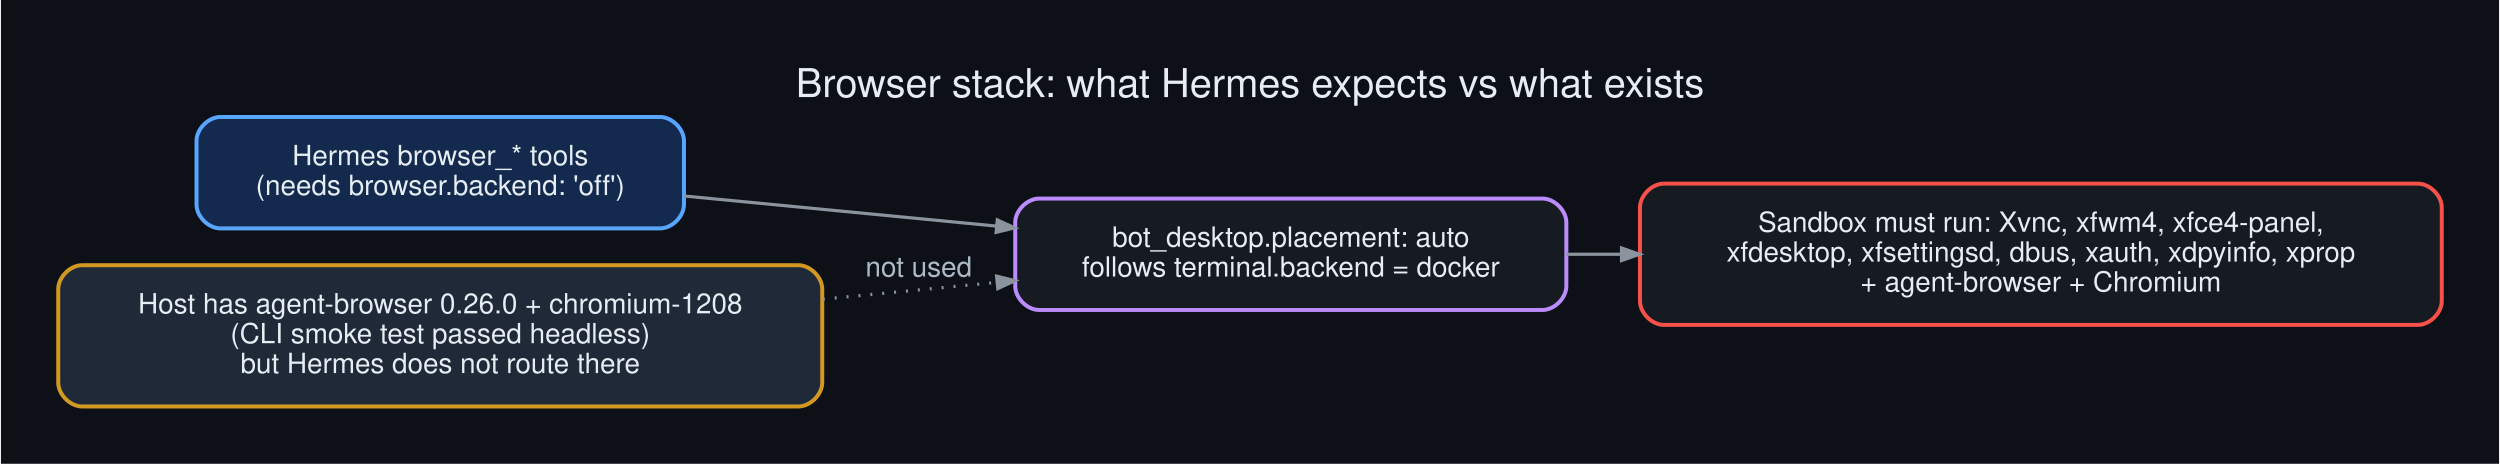
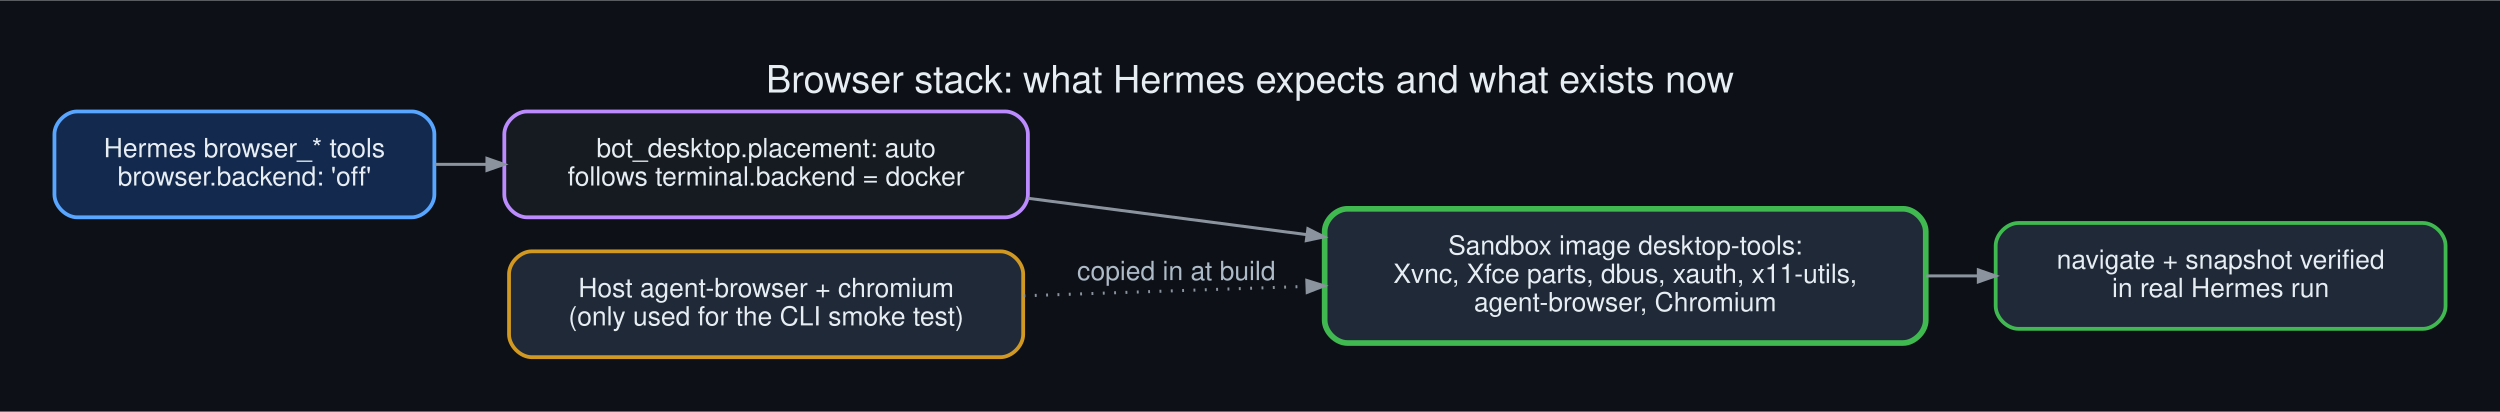
- <svg xmlns="http://www.w3.org/2000/svg" width="1256pt" height="233pt" viewBox="0.00 0.00 1255.60 233.10">
-   <g id="graph0" class="graph" transform="scale(1 1) rotate(0) translate(28.8 204.3)">
-     <polygon fill="#0d1117" stroke="transparent" points="-28.8,28.8 -28.8,-204.3 1226.8,-204.3 1226.8,28.8 -28.8,28.8" />
-     <text text-anchor="middle" x="599" y="-155.5" font-family="Helvetica,sans-Serif" font-size="20.00" fill="#e6edf3">Browser stack: what Hermes expects vs what exists</text>
+ <svg xmlns="http://www.w3.org/2000/svg" width="1323pt" height="218pt" viewBox="0.00 0.00 1322.60 217.60">
+   <g id="graph0" class="graph" transform="scale(1 1) rotate(0) translate(28.8 188.8)">
+     <polygon fill="#0d1117" stroke="transparent" points="-28.8,28.8 -28.8,-188.8 1293.8,-188.8 1293.8,28.8 -28.8,28.8" />
+     <text text-anchor="middle" x="632.5" y="-140" font-family="Helvetica,sans-Serif" font-size="20.00" fill="#e6edf3">Browser stack: what Hermes expects and what exists now</text>
    <g id="node1" class="node">
-       <path fill="#13294d" stroke="#58a6ff" stroke-width="2" d="M302.5,-145.5C302.5,-145.5 81.5,-145.5 81.5,-145.5 75.5,-145.5 69.5,-139.5 69.5,-133.5 69.5,-133.5 69.5,-101.5 69.5,-101.5 69.5,-95.5 75.5,-89.5 81.5,-89.5 81.5,-89.5 302.5,-89.5 302.5,-89.5 308.5,-89.5 314.5,-95.5 314.5,-101.5 314.5,-101.5 314.5,-133.5 314.5,-133.5 314.5,-139.5 308.5,-145.5 302.5,-145.5" />
-       <text text-anchor="middle" x="192" y="-121.3" font-family="Helvetica,sans-Serif" font-size="14.00" fill="#e6edf3">Hermes browser_* tools</text>
-       <text text-anchor="middle" x="192" y="-106.3" font-family="Helvetica,sans-Serif" font-size="14.00" fill="#e6edf3">(needs browser.backend: 'off')</text>
+       <path fill="#13294d" stroke="#58a6ff" stroke-width="2" d="M189,-130C189,-130 12,-130 12,-130 6,-130 0,-124 0,-118 0,-118 0,-86 0,-86 0,-80 6,-74 12,-74 12,-74 189,-74 189,-74 195,-74 201,-80 201,-86 201,-86 201,-118 201,-118 201,-124 195,-130 189,-130" />
+       <text text-anchor="middle" x="100.5" y="-105.8" font-family="Helvetica,sans-Serif" font-size="14.00" fill="#e6edf3">Hermes browser_* tools</text>
+       <text text-anchor="middle" x="100.5" y="-90.8" font-family="Helvetica,sans-Serif" font-size="14.00" fill="#e6edf3">browser.backend: 'off'</text>
    </g>
    <g id="node2" class="node">
-       <path fill="#161b22" stroke="#bc8cff" stroke-width="2" d="M746,-104.5C746,-104.5 493,-104.5 493,-104.5 487,-104.5 481,-98.5 481,-92.5 481,-92.5 481,-60.5 481,-60.5 481,-54.5 487,-48.5 493,-48.5 493,-48.5 746,-48.5 746,-48.5 752,-48.5 758,-54.5 758,-60.5 758,-60.5 758,-92.5 758,-92.5 758,-98.5 752,-104.5 746,-104.5" />
-       <text text-anchor="middle" x="619.5" y="-80.3" font-family="Helvetica,sans-Serif" font-size="14.00" fill="#e6edf3">bot_desktop.placement: auto</text>
-       <text text-anchor="middle" x="619.5" y="-65.3" font-family="Helvetica,sans-Serif" font-size="14.00" fill="#e6edf3">follows terminal.backend = docker</text>
+       <path fill="#161b22" stroke="#bc8cff" stroke-width="2" d="M503,-130C503,-130 250,-130 250,-130 244,-130 238,-124 238,-118 238,-118 238,-86 238,-86 238,-80 244,-74 250,-74 250,-74 503,-74 503,-74 509,-74 515,-80 515,-86 515,-86 515,-118 515,-118 515,-124 509,-130 503,-130" />
+       <text text-anchor="middle" x="376.5" y="-105.8" font-family="Helvetica,sans-Serif" font-size="14.00" fill="#e6edf3">bot_desktop.placement: auto</text>
+       <text text-anchor="middle" x="376.5" y="-90.8" font-family="Helvetica,sans-Serif" font-size="14.00" fill="#e6edf3">follows terminal.backend = docker</text>
    </g>
    <g id="edge1" class="edge">
-       <path fill="none" stroke="#8b949e" stroke-width="1.6" d="M314.65,-105.78C363.53,-101.07 420.33,-95.59 471.51,-90.66" />
-       <polygon fill="#8b949e" stroke="#8b949e" stroke-width="1.6" points="472,-93.78 480.66,-89.78 471.4,-87.51 472,-93.78" />
+       <path fill="none" stroke="#8b949e" stroke-width="1.6" d="M201.2,-102C210.15,-102 219.33,-102 228.57,-102" />
+       <polygon fill="#8b949e" stroke="#8b949e" stroke-width="1.6" points="228.83,-105.15 237.83,-102 228.83,-98.85 228.83,-105.15" />
    </g>
    <g id="node3" class="node">
-       <path fill="#161b22" stroke="#f85149" stroke-width="2" d="M1186,-112C1186,-112 807,-112 807,-112 801,-112 795,-106 795,-100 795,-100 795,-53 795,-53 795,-47 801,-41 807,-41 807,-41 1186,-41 1186,-41 1192,-41 1198,-47 1198,-53 1198,-53 1198,-100 1198,-100 1198,-106 1192,-112 1186,-112" />
-       <text text-anchor="middle" x="996.5" y="-87.8" font-family="Helvetica,sans-Serif" font-size="14.00" fill="#e6edf3">Sandbox must run: Xvnc, xfwm4, xfce4-panel,</text>
-       <text text-anchor="middle" x="996.5" y="-72.8" font-family="Helvetica,sans-Serif" font-size="14.00" fill="#e6edf3">xfdesktop, xfsettingsd, dbus, xauth, xdpyinfo, xprop</text>
-       <text text-anchor="middle" x="996.5" y="-57.8" font-family="Helvetica,sans-Serif" font-size="14.00" fill="#e6edf3">+ agent-browser + Chromium</text>
+       <path fill="#1f2937" stroke="#3fb950" stroke-width="3" d="M978,-78.5C978,-78.5 684,-78.5 684,-78.5 678,-78.5 672,-72.5 672,-66.5 672,-66.5 672,-19.5 672,-19.5 672,-13.5 678,-7.5 684,-7.5 684,-7.5 978,-7.5 978,-7.5 984,-7.5 990,-13.5 990,-19.5 990,-19.5 990,-66.5 990,-66.5 990,-72.5 984,-78.5 978,-78.5" />
+       <text text-anchor="middle" x="831" y="-54.3" font-family="Helvetica,sans-Serif" font-size="14.00" fill="#e6edf3">Sandbox image desktop-tools:</text>
+       <text text-anchor="middle" x="831" y="-39.3" font-family="Helvetica,sans-Serif" font-size="14.00" fill="#e6edf3">Xvnc, Xfce parts, dbus, xauth, x11-utils,</text>
+       <text text-anchor="middle" x="831" y="-24.3" font-family="Helvetica,sans-Serif" font-size="14.00" fill="#e6edf3">agent-browser, Chromium</text>
    </g>
    <g id="edge2" class="edge">
-       <path fill="none" stroke="#8b949e" stroke-width="1.6" d="M758.01,-76.5C767.02,-76.5 776.2,-76.5 785.46,-76.5" />
-       <polygon fill="#8b949e" stroke="#8b949e" stroke-width="1.6" points="785.73,-79.65 794.73,-76.5 785.73,-73.35 785.73,-79.65" />
+       <path fill="none" stroke="#8b949e" stroke-width="1.6" d="M515.11,-84.06C561.62,-77.99 614.06,-71.16 662.62,-64.82" />
+       <polygon fill="#8b949e" stroke="#8b949e" stroke-width="1.6" points="663.12,-67.94 671.64,-63.65 662.3,-61.69 663.12,-67.94" />
    </g>
    <g id="node4" class="node">
-       <path fill="#1f2937" stroke="#d29922" stroke-width="2" d="M372,-71C372,-71 12,-71 12,-71 6,-71 0,-65 0,-59 0,-59 0,-12 0,-12 0,-6 6,0 12,0 12,0 372,0 372,0 378,0 384,-6 384,-12 384,-12 384,-59 384,-59 384,-65 378,-71 372,-71" />
-       <text text-anchor="middle" x="192" y="-46.8" font-family="Helvetica,sans-Serif" font-size="14.00" fill="#e6edf3">Host has agent-browser 0.26.0 + chromium-1208</text>
-       <text text-anchor="middle" x="192" y="-31.8" font-family="Helvetica,sans-Serif" font-size="14.00" fill="#e6edf3">(CLI smoke test passed headless)</text>
-       <text text-anchor="middle" x="192" y="-16.8" font-family="Helvetica,sans-Serif" font-size="14.00" fill="#e6edf3">but Hermes does not route there</text>
+       <path fill="#1f2937" stroke="#3fb950" stroke-width="2" d="M1253,-71C1253,-71 1039,-71 1039,-71 1033,-71 1027,-65 1027,-59 1027,-59 1027,-27 1027,-27 1027,-21 1033,-15 1039,-15 1039,-15 1253,-15 1253,-15 1259,-15 1265,-21 1265,-27 1265,-27 1265,-59 1265,-59 1265,-65 1259,-71 1253,-71" />
+       <text text-anchor="middle" x="1146" y="-46.8" font-family="Helvetica,sans-Serif" font-size="14.00" fill="#e6edf3">navigate + snapshot verified</text>
+       <text text-anchor="middle" x="1146" y="-31.8" font-family="Helvetica,sans-Serif" font-size="14.00" fill="#e6edf3">in real Hermes run</text>
    </g>
    <g id="edge3" class="edge">
-       <path fill="none" stroke="#8b949e" stroke-width="1.6" stroke-dasharray="1,5" d="M384.28,-53.93C413.66,-56.76 443.59,-59.65 471.81,-62.37" />
-       <polygon fill="#8b949e" stroke="#8b949e" stroke-width="1.6" points="471.64,-65.51 480.9,-63.24 472.25,-59.24 471.64,-65.51" />
-       <text text-anchor="middle" x="432.5" y="-65.3" font-family="Helvetica,sans-Serif" font-size="14.00" fill="#adbac7">not used</text>
+       <path fill="none" stroke="#8b949e" stroke-width="1.6" d="M990.33,-43C999.55,-43 1008.75,-43 1017.82,-43" />
+       <polygon fill="#8b949e" stroke="#8b949e" stroke-width="1.6" points="1017.83,-46.15 1026.83,-43 1017.83,-39.85 1017.83,-46.15" />
+     </g>
+     <g id="node5" class="node">
+       <path fill="#1f2937" stroke="#d29922" stroke-width="2" d="M500.5,-56C500.5,-56 252.5,-56 252.5,-56 246.5,-56 240.5,-50 240.5,-44 240.5,-44 240.5,-12 240.5,-12 240.5,-6 246.5,0 252.5,0 252.5,0 500.5,0 500.5,0 506.5,0 512.5,-6 512.5,-12 512.5,-12 512.5,-44 512.5,-44 512.5,-50 506.5,-56 500.5,-56" />
+       <text text-anchor="middle" x="376.5" y="-31.8" font-family="Helvetica,sans-Serif" font-size="14.00" fill="#e6edf3">Host agent-browser + chromium</text>
+       <text text-anchor="middle" x="376.5" y="-16.8" font-family="Helvetica,sans-Serif" font-size="14.00" fill="#e6edf3">(only used for the CLI smoke test)</text>
+     </g>
+     <g id="edge4" class="edge">
+       <path fill="none" stroke="#8b949e" stroke-width="1.6" stroke-dasharray="1,5" d="M512.65,-32.48C559.72,-34.04 613.11,-35.81 662.49,-37.45" />
+       <polygon fill="#8b949e" stroke="#8b949e" stroke-width="1.6" points="662.56,-40.6 671.66,-37.75 662.77,-34.3 662.56,-40.6" />
+       <text text-anchor="middle" x="593.5" y="-40.8" font-family="Helvetica,sans-Serif" font-size="14.00" fill="#adbac7">copied in at build</text>
    </g>
  </g>
</svg>
